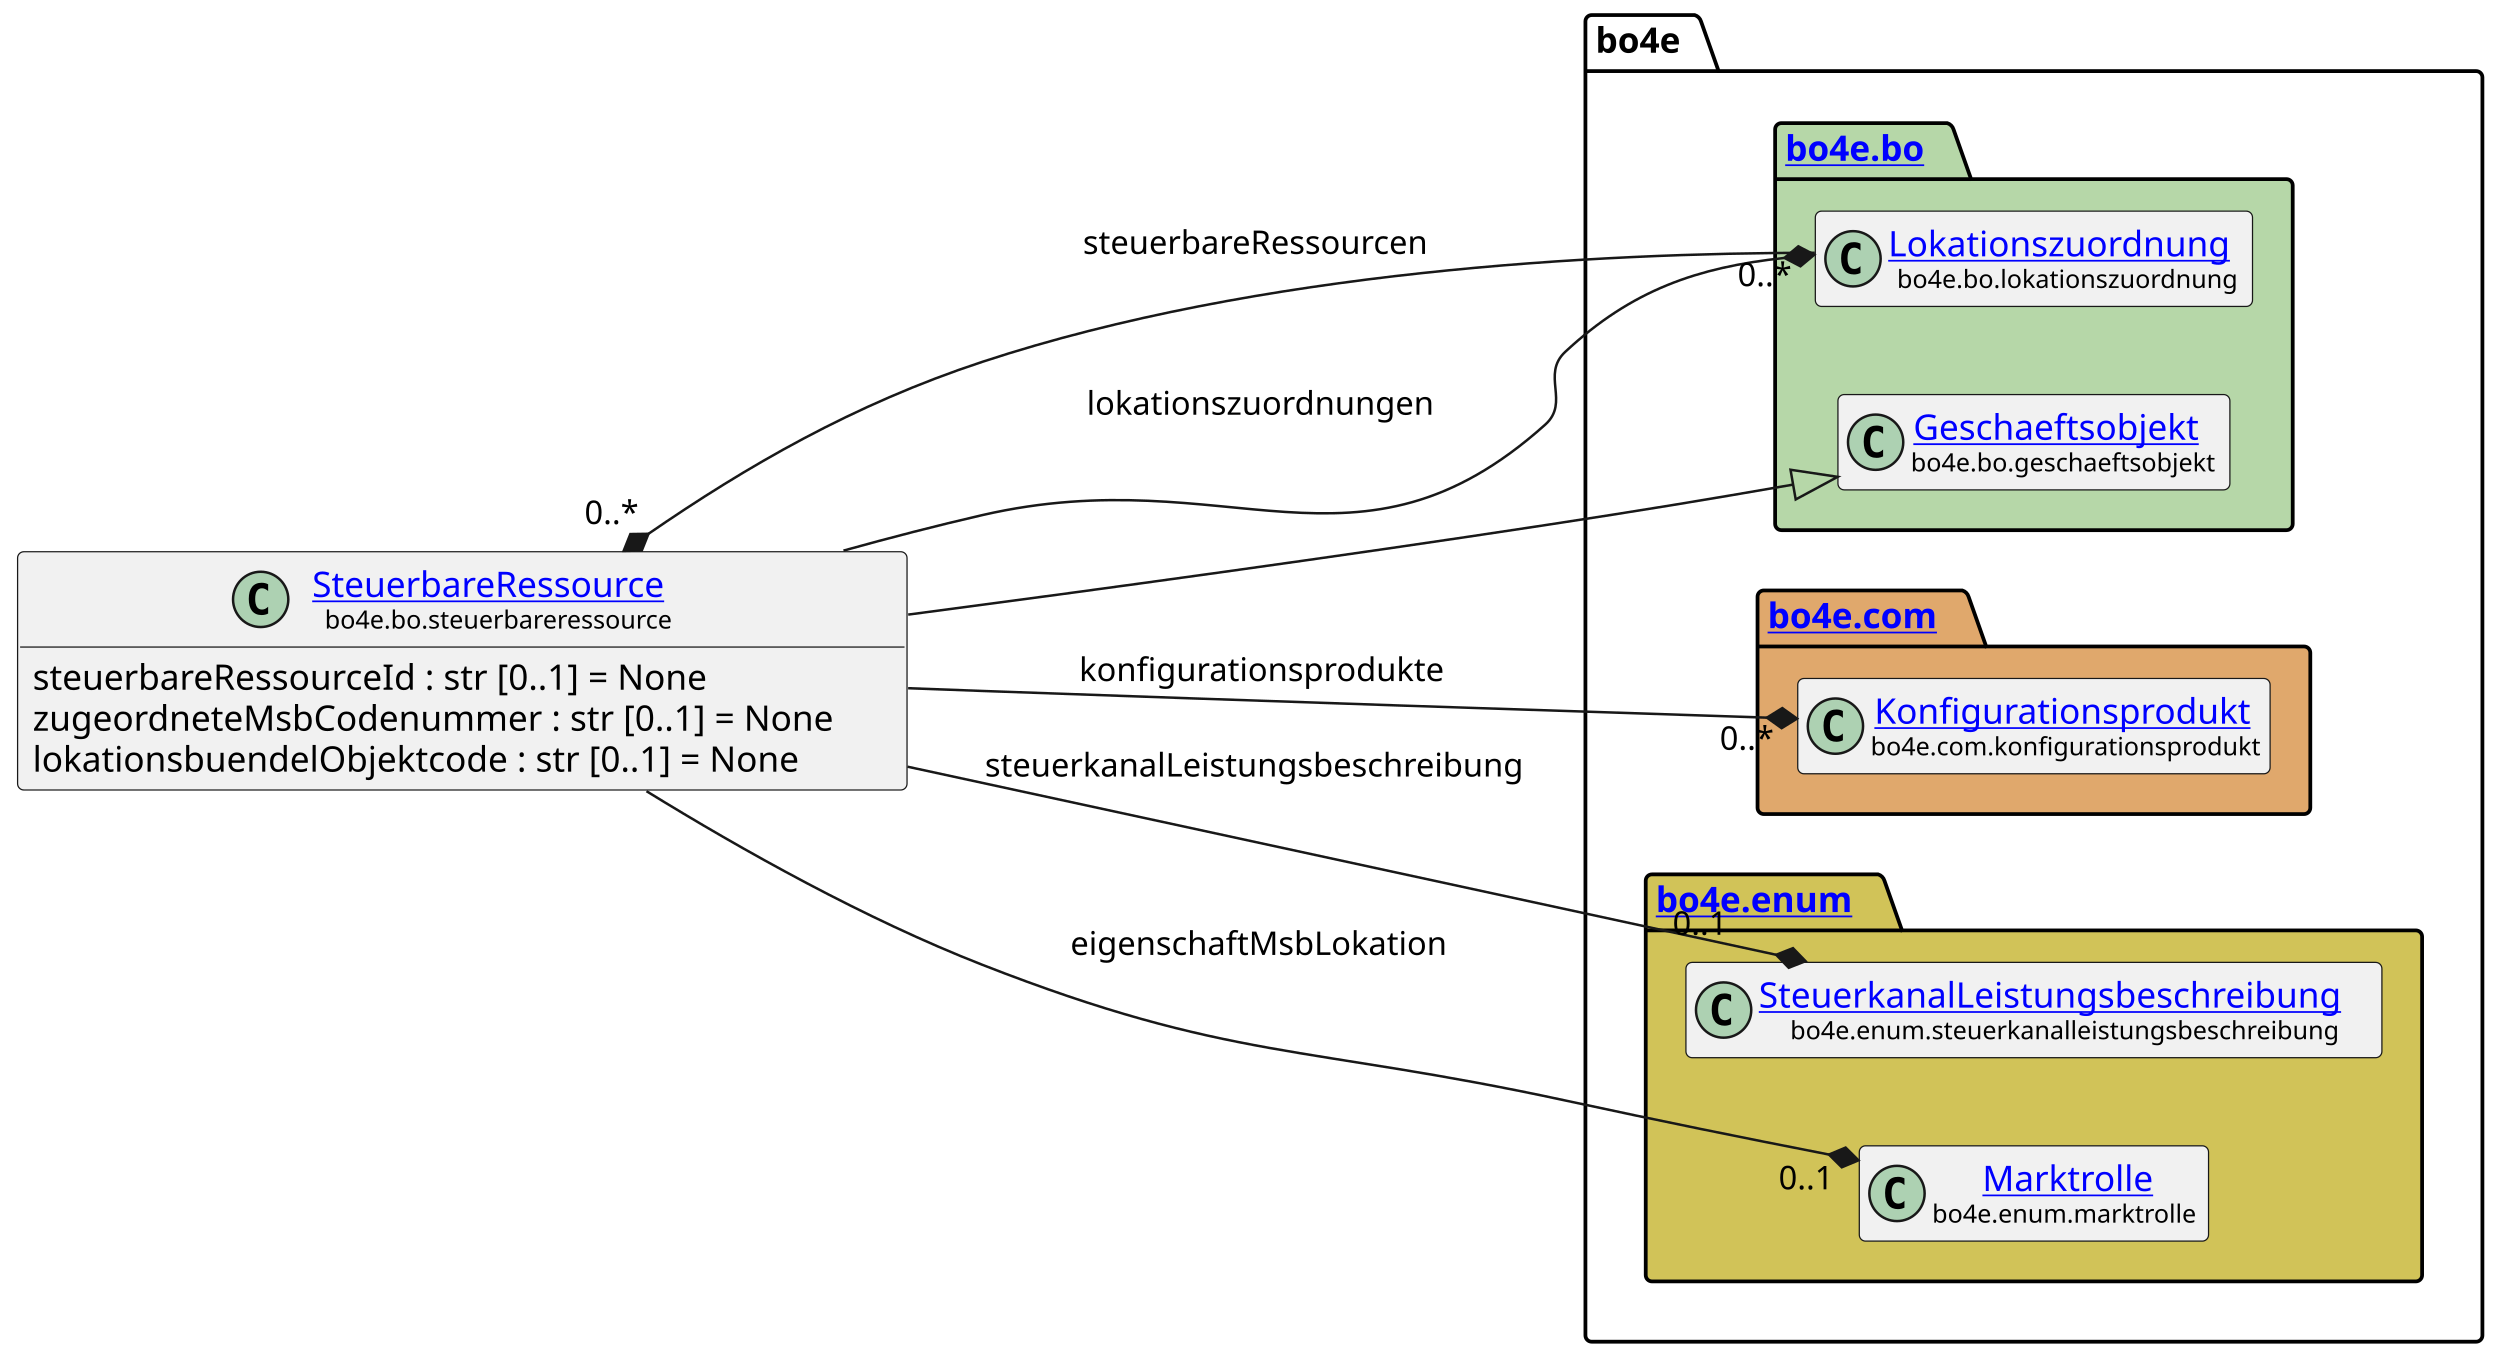
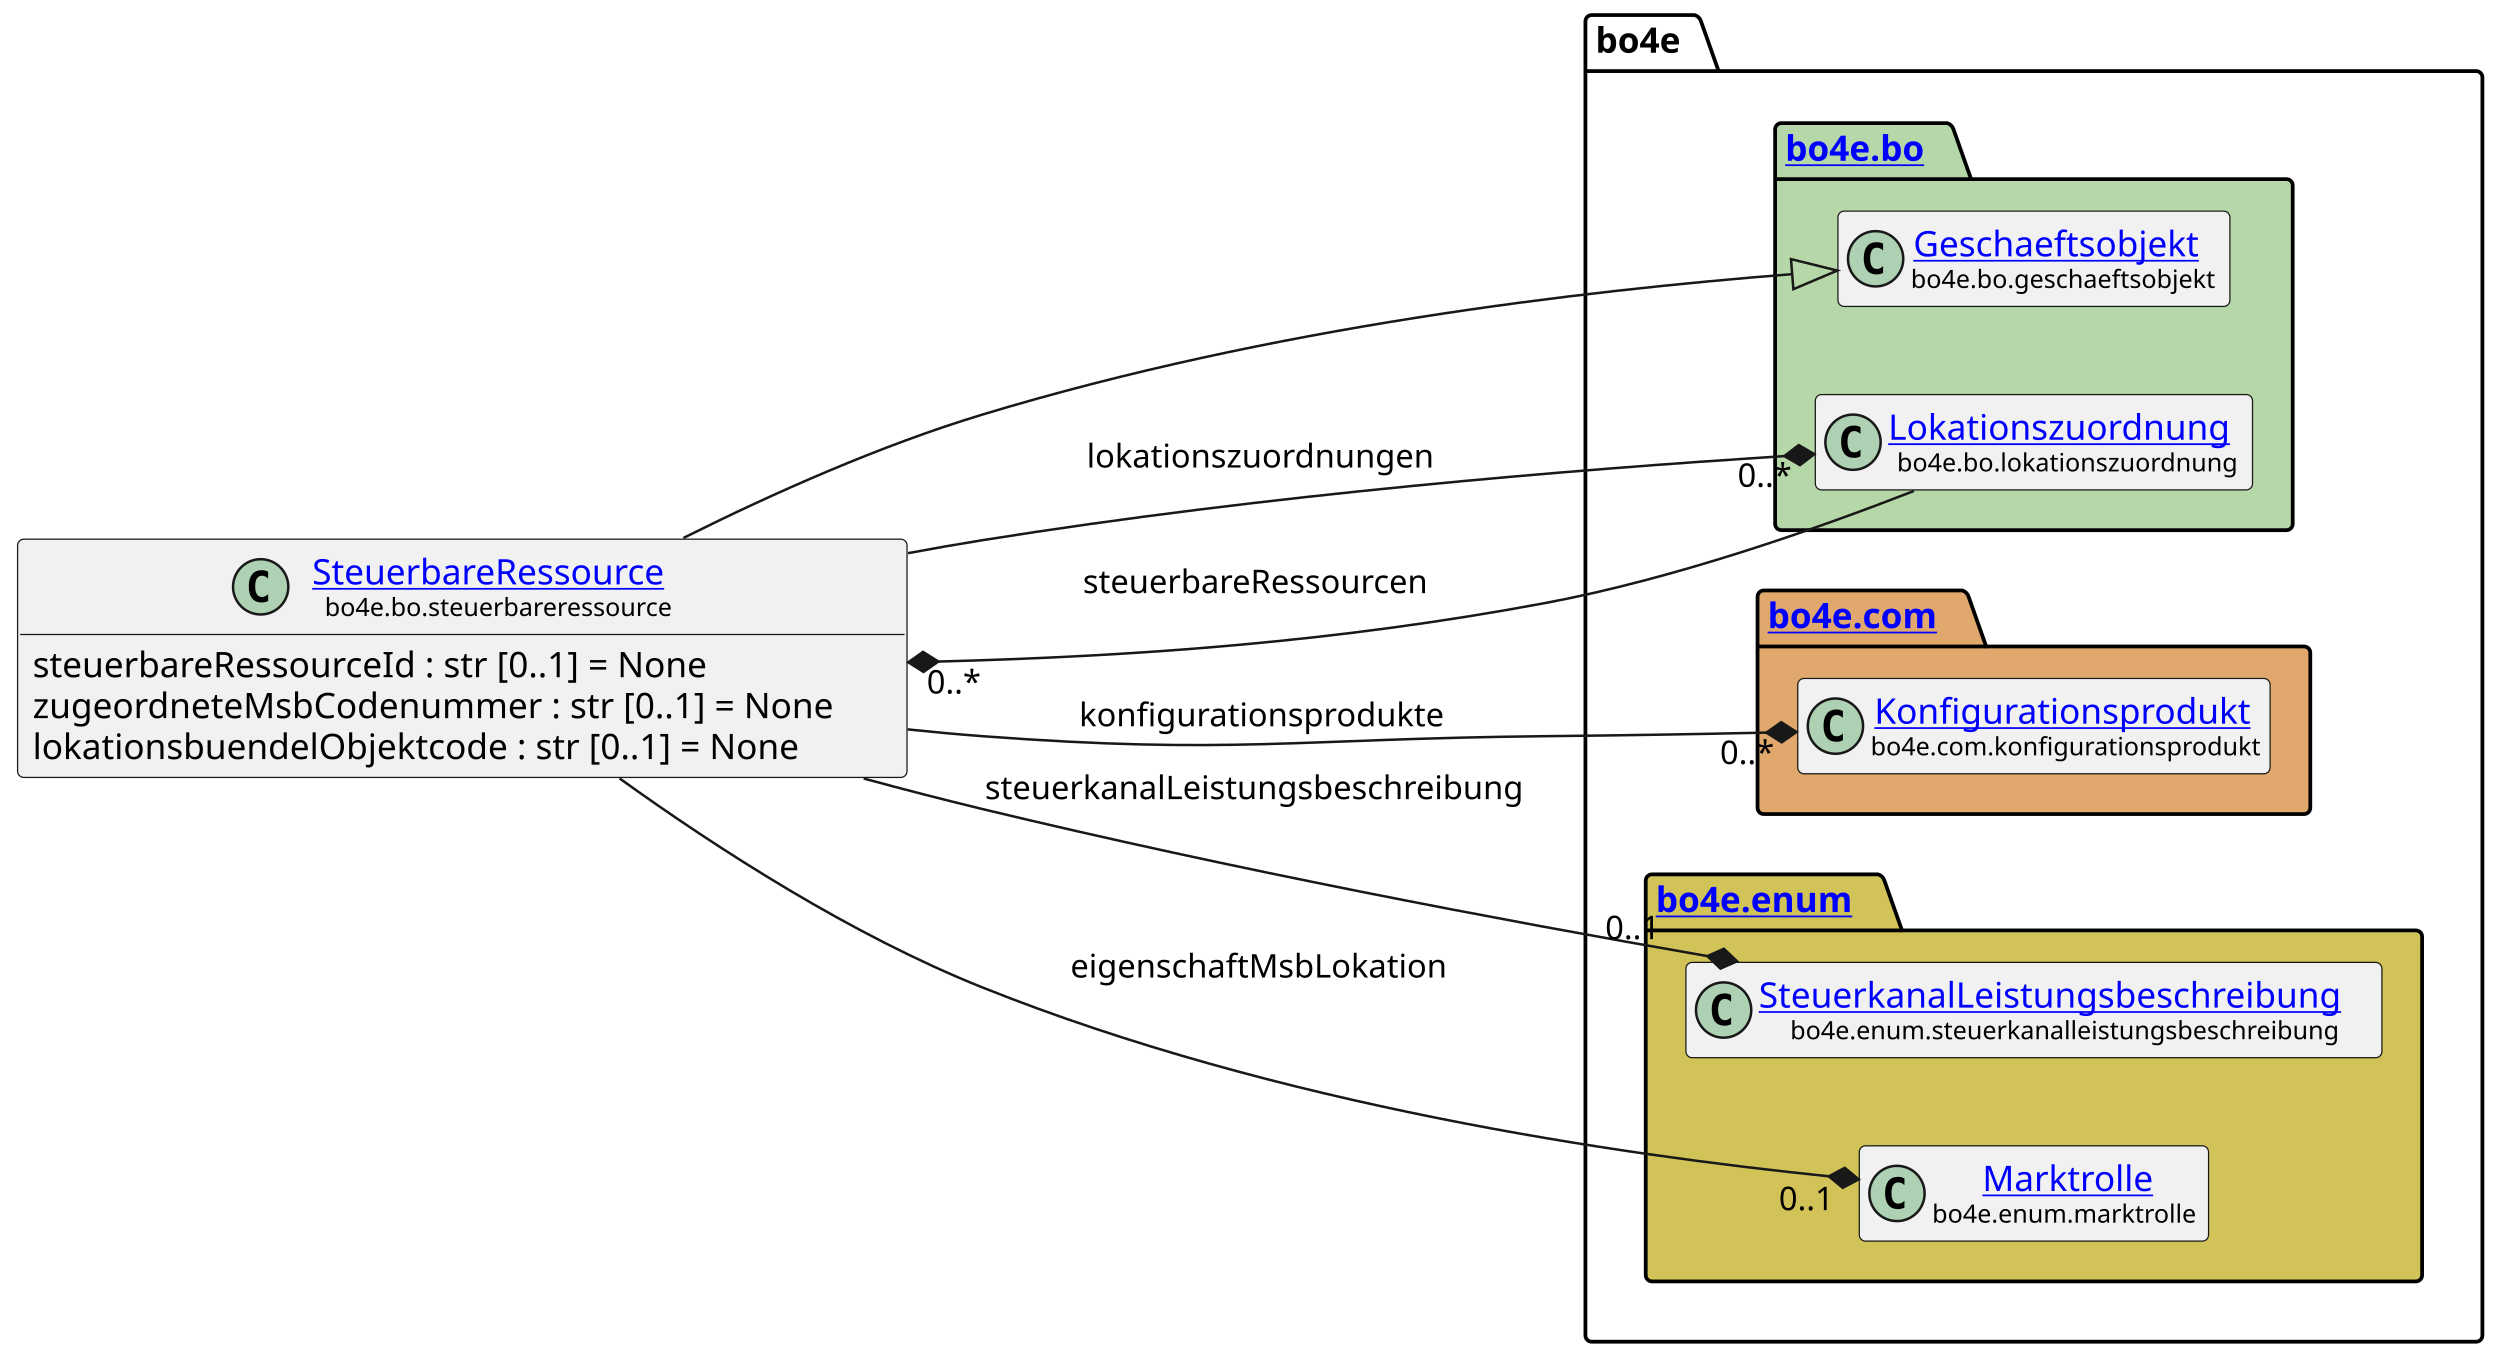
<svg xmlns="http://www.w3.org/2000/svg" xmlns:xlink="http://www.w3.org/1999/xlink" contentStyleType="text/css" height="541px" preserveAspectRatio="none" style="width:995px;height:541px;background:#FFFFFF;" version="1.1" viewBox="0 0 995 541" width="995px" zoomAndPan="magnify">
  <defs />
  <g>
    <g id="cluster_bo4e">
      <path d="M633.5,6 L674.5,6 A3.75,3.75 0 0 1 677,8.5 L684,28.297 L985.5,28.297 A2.5,2.5 0 0 1 988,30.797 L988,531.5 A2.5,2.5 0 0 1 985.5,534 L633.5,534 A2.5,2.5 0 0 1 631,531.5 L631,8.5 A2.5,2.5 0 0 1 633.5,6 " fill="none" style="stroke:#000000;stroke-width:1.5;" />
      <line style="stroke:#000000;stroke-width:1.5;" x1="631" x2="684" y1="28.297" y2="28.297" />
      <text fill="#000000" font-family="sans-serif" font-size="14" font-weight="bold" lengthAdjust="spacing" textLength="40" x="635" y="20.995">bo4e</text>
    </g>
    <g id="cluster_bo">
      <path d="M709,49 L775,49 A3.75,3.75 0 0 1 777.5,51.5 L784.5,71.297 L910,71.297 A2.5,2.5 0 0 1 912.5,73.797 L912.5,208.5 A2.5,2.5 0 0 1 910,211 L709,211 A2.5,2.5 0 0 1 706.5,208.5 L706.5,51.5 A2.5,2.5 0 0 1 709,49 " fill="#B6D7A8" style="stroke:#000000;stroke-width:1.5;" />
      <line style="stroke:#000000;stroke-width:1.5;" x1="706.5" x2="784.5" y1="71.297" y2="71.297" />
      <a href="https://bo4e.github.io/BO4E-python/latest/api/bo4e.bo.html" target="_top" title="https://bo4e.github.io/BO4E-python/latest/api/bo4e.bo.html" xlink:actuate="onRequest" xlink:href="https://bo4e.github.io/BO4E-python/latest/api/bo4e.bo.html" xlink:show="new" xlink:title="https://bo4e.github.io/BO4E-python/latest/api/bo4e.bo.html" xlink:type="simple">
        <text fill="#0000FF" font-family="sans-serif" font-size="14" font-weight="bold" lengthAdjust="spacing" text-decoration="underline" textLength="65" x="710.5" y="63.995">bo4e.bo</text>
      </a>
    </g>
    <g id="cluster_com">
      <path d="M702,235 L781,235 A3.75,3.75 0 0 1 783.5,237.5 L790.5,257.297 L917,257.297 A2.5,2.5 0 0 1 919.5,259.797 L919.5,321.5 A2.5,2.5 0 0 1 917,324 L702,324 A2.5,2.5 0 0 1 699.5,321.5 L699.5,237.5 A2.5,2.5 0 0 1 702,235 " fill="#E0A86C" style="stroke:#000000;stroke-width:1.5;" />
      <line style="stroke:#000000;stroke-width:1.5;" x1="699.5" x2="790.5" y1="257.297" y2="257.297" />
      <a href="https://bo4e.github.io/BO4E-python/latest/api/bo4e.com.html" target="_top" title="https://bo4e.github.io/BO4E-python/latest/api/bo4e.com.html" xlink:actuate="onRequest" xlink:href="https://bo4e.github.io/BO4E-python/latest/api/bo4e.com.html" xlink:show="new" xlink:title="https://bo4e.github.io/BO4E-python/latest/api/bo4e.com.html" xlink:type="simple">
        <text fill="#0000FF" font-family="sans-serif" font-size="14" font-weight="bold" lengthAdjust="spacing" text-decoration="underline" textLength="78" x="703.5" y="249.995">bo4e.com</text>
      </a>
    </g>
    <g id="cluster_enum">
      <path d="M657.5,348 L747.5,348 A3.75,3.75 0 0 1 750,350.5 L757,370.297 L961.5,370.297 A2.5,2.5 0 0 1 964,372.797 L964,507.5 A2.5,2.5 0 0 1 961.5,510 L657.5,510 A2.5,2.5 0 0 1 655,507.5 L655,350.5 A2.5,2.5 0 0 1 657.5,348 " fill="#D1C358" style="stroke:#000000;stroke-width:1.5;" />
      <line style="stroke:#000000;stroke-width:1.5;" x1="655" x2="757" y1="370.297" y2="370.297" />
      <a href="https://bo4e.github.io/BO4E-python/latest/api/bo4e.enum.html" target="_top" title="https://bo4e.github.io/BO4E-python/latest/api/bo4e.enum.html" xlink:actuate="onRequest" xlink:href="https://bo4e.github.io/BO4E-python/latest/api/bo4e.enum.html" xlink:show="new" xlink:title="https://bo4e.github.io/BO4E-python/latest/api/bo4e.enum.html" xlink:type="simple">
        <text fill="#0000FF" font-family="sans-serif" font-size="14" font-weight="bold" lengthAdjust="spacing" text-decoration="underline" textLength="89" x="659" y="362.995">bo4e.enum</text>
      </a>
    </g>
+     <g id="elem_Geschaeftsobjekt">
+       <rect codeLine="10" fill="#F1F1F1" height="37.938" id="Geschaeftsobjekt" rx="2.5" ry="2.5" style="stroke:#181818;stroke-width:0.5;" width="156" x="731.5" y="84.03" />
+       <ellipse cx="746.5" cy="102.999" fill="#ADD1B2" rx="11" ry="11" style="stroke:#181818;stroke-width:1.0;" />
+       <path d="M749.469,108.639 Q748.891,108.936 748.25,109.077 Q747.609,109.233 746.906,109.233 Q744.406,109.233 743.078,107.593 Q741.766,105.936 741.766,102.811 Q741.766,99.686 743.078,98.03 Q744.406,96.374 746.906,96.374 Q747.609,96.374 748.25,96.53 Q748.906,96.686 749.469,96.983 L749.469,99.702 Q748.844,99.124 748.25,98.858 Q747.656,98.577 747.031,98.577 Q745.688,98.577 745,99.655 Q744.312,100.718 744.312,102.811 Q744.312,104.905 745,105.983 Q745.688,107.046 747.031,107.046 Q747.656,107.046 748.25,106.78 Q748.844,106.499 749.469,105.921 L749.469,108.639 Z " fill="#000000" />
+       <a href="https://bo4e.github.io/BO4E-python/latest/api/bo4e.bo.html#bo4e.bo.geschaeftsobjekt.Geschaeftsobjekt" target="_top" title="https://bo4e.github.io/BO4E-python/latest/api/bo4e.bo.html#bo4e.bo.geschaeftsobjekt.Geschaeftsobjekt" xlink:actuate="onRequest" xlink:href="https://bo4e.github.io/BO4E-python/latest/api/bo4e.bo.html#bo4e.bo.geschaeftsobjekt.Geschaeftsobjekt" xlink:show="new" xlink:title="https://bo4e.github.io/BO4E-python/latest/api/bo4e.bo.html#bo4e.bo.geschaeftsobjekt.Geschaeftsobjekt" xlink:type="simple">
+         <text fill="#0000FF" font-family="sans-serif" font-size="14" lengthAdjust="spacing" text-decoration="underline" textLength="122" x="761.5" y="102.025">Geschaeftsobjekt</text>
+       </a>
+       <text fill="#000000" font-family="sans-serif" font-size="10" lengthAdjust="spacing" textLength="124" x="760.5" y="114.609">bo4e.bo.geschaeftsobjekt</text>
+     </g>
    <g id="elem_Lokationszuordnung">
-       <rect codeLine="10" fill="#F1F1F1" height="37.938" id="Lokationszuordnung" rx="2.5" ry="2.5" style="stroke:#181818;stroke-width:0.5;" width="174" x="722.5" y="84.03" />
-       <ellipse cx="737.5" cy="102.999" fill="#ADD1B2" rx="11" ry="11" style="stroke:#181818;stroke-width:1.0;" />
-       <path d="M740.469,108.639 Q739.891,108.936 739.25,109.077 Q738.609,109.233 737.906,109.233 Q735.406,109.233 734.078,107.593 Q732.766,105.936 732.766,102.811 Q732.766,99.686 734.078,98.03 Q735.406,96.374 737.906,96.374 Q738.609,96.374 739.25,96.53 Q739.906,96.686 740.469,96.983 L740.469,99.702 Q739.844,99.124 739.25,98.858 Q738.656,98.577 738.031,98.577 Q736.688,98.577 736,99.655 Q735.312,100.718 735.312,102.811 Q735.312,104.905 736,105.983 Q736.688,107.046 738.031,107.046 Q738.656,107.046 739.25,106.78 Q739.844,106.499 740.469,105.921 L740.469,108.639 Z " fill="#000000" />
+       <rect codeLine="11" fill="#F1F1F1" height="37.938" id="Lokationszuordnung" rx="2.5" ry="2.5" style="stroke:#181818;stroke-width:0.5;" width="174" x="722.5" y="157.03" />
+       <ellipse cx="737.5" cy="175.999" fill="#ADD1B2" rx="11" ry="11" style="stroke:#181818;stroke-width:1.0;" />
+       <path d="M740.469,181.639 Q739.891,181.936 739.25,182.077 Q738.609,182.233 737.906,182.233 Q735.406,182.233 734.078,180.593 Q732.766,178.936 732.766,175.811 Q732.766,172.686 734.078,171.03 Q735.406,169.374 737.906,169.374 Q738.609,169.374 739.25,169.53 Q739.906,169.686 740.469,169.983 L740.469,172.702 Q739.844,172.124 739.25,171.858 Q738.656,171.577 738.031,171.577 Q736.688,171.577 736,172.655 Q735.312,173.718 735.312,175.811 Q735.312,177.905 736,178.983 Q736.688,180.046 738.031,180.046 Q738.656,180.046 739.25,179.78 Q739.844,179.499 740.469,178.921 L740.469,181.639 Z " fill="#000000" />
      <a href="https://bo4e.github.io/BO4E-python/latest/api/bo4e.bo.html#bo4e.bo.lokationszuordnung.Lokationszuordnung" target="_top" title="https://bo4e.github.io/BO4E-python/latest/api/bo4e.bo.html#bo4e.bo.lokationszuordnung.Lokationszuordnung" xlink:actuate="onRequest" xlink:href="https://bo4e.github.io/BO4E-python/latest/api/bo4e.bo.html#bo4e.bo.lokationszuordnung.Lokationszuordnung" xlink:show="new" xlink:title="https://bo4e.github.io/BO4E-python/latest/api/bo4e.bo.html#bo4e.bo.lokationszuordnung.Lokationszuordnung" xlink:type="simple">
-         <text fill="#0000FF" font-family="sans-serif" font-size="14" lengthAdjust="spacing" text-decoration="underline" textLength="142" x="751.5" y="102.025">Lokationszuordnung</text>
+         <text fill="#0000FF" font-family="sans-serif" font-size="14" lengthAdjust="spacing" text-decoration="underline" textLength="142" x="751.5" y="175.025">Lokationszuordnung</text>
      </a>
-       <text fill="#000000" font-family="sans-serif" font-size="10" lengthAdjust="spacing" textLength="135" x="755" y="114.609">bo4e.bo.lokationszuordnung</text>
-     </g>
-     <g id="elem_Geschaeftsobjekt">
-       <rect codeLine="11" fill="#F1F1F1" height="37.938" id="Geschaeftsobjekt" rx="2.5" ry="2.5" style="stroke:#181818;stroke-width:0.5;" width="156" x="731.5" y="157.03" />
-       <ellipse cx="746.5" cy="175.999" fill="#ADD1B2" rx="11" ry="11" style="stroke:#181818;stroke-width:1.0;" />
-       <path d="M749.469,181.639 Q748.891,181.936 748.25,182.077 Q747.609,182.233 746.906,182.233 Q744.406,182.233 743.078,180.593 Q741.766,178.936 741.766,175.811 Q741.766,172.686 743.078,171.03 Q744.406,169.374 746.906,169.374 Q747.609,169.374 748.25,169.53 Q748.906,169.686 749.469,169.983 L749.469,172.702 Q748.844,172.124 748.25,171.858 Q747.656,171.577 747.031,171.577 Q745.688,171.577 745,172.655 Q744.312,173.718 744.312,175.811 Q744.312,177.905 745,178.983 Q745.688,180.046 747.031,180.046 Q747.656,180.046 748.25,179.78 Q748.844,179.499 749.469,178.921 L749.469,181.639 Z " fill="#000000" />
-       <a href="https://bo4e.github.io/BO4E-python/latest/api/bo4e.bo.html#bo4e.bo.geschaeftsobjekt.Geschaeftsobjekt" target="_top" title="https://bo4e.github.io/BO4E-python/latest/api/bo4e.bo.html#bo4e.bo.geschaeftsobjekt.Geschaeftsobjekt" xlink:actuate="onRequest" xlink:href="https://bo4e.github.io/BO4E-python/latest/api/bo4e.bo.html#bo4e.bo.geschaeftsobjekt.Geschaeftsobjekt" xlink:show="new" xlink:title="https://bo4e.github.io/BO4E-python/latest/api/bo4e.bo.html#bo4e.bo.geschaeftsobjekt.Geschaeftsobjekt" xlink:type="simple">
-         <text fill="#0000FF" font-family="sans-serif" font-size="14" lengthAdjust="spacing" text-decoration="underline" textLength="122" x="761.5" y="175.025">Geschaeftsobjekt</text>
-       </a>
-       <text fill="#000000" font-family="sans-serif" font-size="10" lengthAdjust="spacing" textLength="124" x="760.5" y="187.609">bo4e.bo.geschaeftsobjekt</text>
+       <text fill="#000000" font-family="sans-serif" font-size="10" lengthAdjust="spacing" textLength="135" x="755" y="187.609">bo4e.bo.lokationszuordnung</text>
    </g>
    <g id="elem_Konfigurationsprodukt">
      <rect codeLine="14" fill="#F1F1F1" height="37.938" id="Konfigurationsprodukt" rx="2.5" ry="2.5" style="stroke:#181818;stroke-width:0.5;" width="188" x="715.5" y="270.03" />
      <ellipse cx="730.5" cy="288.999" fill="#ADD1B2" rx="11" ry="11" style="stroke:#181818;stroke-width:1.0;" />
      <path d="M733.469,294.639 Q732.891,294.936 732.25,295.077 Q731.609,295.233 730.906,295.233 Q728.406,295.233 727.078,293.592 Q725.766,291.936 725.766,288.811 Q725.766,285.686 727.078,284.03 Q728.406,282.374 730.906,282.374 Q731.609,282.374 732.25,282.53 Q732.906,282.686 733.469,282.983 L733.469,285.702 Q732.844,285.124 732.25,284.858 Q731.656,284.577 731.031,284.577 Q729.688,284.577 729,285.655 Q728.312,286.717 728.312,288.811 Q728.312,290.905 729,291.983 Q729.688,293.046 731.031,293.046 Q731.656,293.046 732.25,292.78 Q732.844,292.499 733.469,291.921 L733.469,294.639 Z " fill="#000000" />
      <a href="https://bo4e.github.io/BO4E-python/latest/api/bo4e.com.html#bo4e.com.konfigurationsprodukt.Konfigurationsprodukt" target="_top" title="https://bo4e.github.io/BO4E-python/latest/api/bo4e.com.html#bo4e.com.konfigurationsprodukt.Konfigurationsprodukt" xlink:actuate="onRequest" xlink:href="https://bo4e.github.io/BO4E-python/latest/api/bo4e.com.html#bo4e.com.konfigurationsprodukt.Konfigurationsprodukt" xlink:show="new" xlink:title="https://bo4e.github.io/BO4E-python/latest/api/bo4e.com.html#bo4e.com.konfigurationsprodukt.Konfigurationsprodukt" xlink:type="simple">
        <text fill="#0000FF" font-family="sans-serif" font-size="14" lengthAdjust="spacing" text-decoration="underline" textLength="153" x="746" y="288.025">Konfigurationsprodukt</text>
      </a>
      <text fill="#000000" font-family="sans-serif" font-size="10" lengthAdjust="spacing" textLength="156" x="744.5" y="300.609">bo4e.com.konfigurationsprodukt</text>
    </g>
    <g id="elem_SteuerkanalLeistungsbeschreibung">
      <rect codeLine="17" fill="#F1F1F1" height="37.938" id="SteuerkanalLeistungsbeschreibung" rx="2.5" ry="2.5" style="stroke:#181818;stroke-width:0.5;" width="277" x="671" y="383.03" />
      <ellipse cx="686" cy="401.999" fill="#ADD1B2" rx="11" ry="11" style="stroke:#181818;stroke-width:1.0;" />
      <path d="M688.969,407.639 Q688.391,407.936 687.75,408.077 Q687.109,408.233 686.406,408.233 Q683.906,408.233 682.578,406.592 Q681.266,404.936 681.266,401.811 Q681.266,398.686 682.578,397.03 Q683.906,395.374 686.406,395.374 Q687.109,395.374 687.75,395.53 Q688.406,395.686 688.969,395.983 L688.969,398.702 Q688.344,398.124 687.75,397.858 Q687.156,397.577 686.531,397.577 Q685.188,397.577 684.5,398.655 Q683.812,399.717 683.812,401.811 Q683.812,403.905 684.5,404.983 Q685.188,406.046 686.531,406.046 Q687.156,406.046 687.75,405.78 Q688.344,405.499 688.969,404.921 L688.969,407.639 Z " fill="#000000" />
      <a href="https://bo4e.github.io/BO4E-python/latest/api/bo4e.enum.html#bo4e.enum.steuerkanalleistungsbeschreibung.SteuerkanalLeistungsbeschreibung" target="_top" title="https://bo4e.github.io/BO4E-python/latest/api/bo4e.enum.html#bo4e.enum.steuerkanalleistungsbeschreibung.SteuerkanalLeistungsbeschreibung" xlink:actuate="onRequest" xlink:href="https://bo4e.github.io/BO4E-python/latest/api/bo4e.enum.html#bo4e.enum.steuerkanalleistungsbeschreibung.SteuerkanalLeistungsbeschreibung" xlink:show="new" xlink:title="https://bo4e.github.io/BO4E-python/latest/api/bo4e.enum.html#bo4e.enum.steuerkanalleistungsbeschreibung.SteuerkanalLeistungsbeschreibung" xlink:type="simple">
        <text fill="#0000FF" font-family="sans-serif" font-size="14" lengthAdjust="spacing" text-decoration="underline" textLength="245" x="700" y="401.025">SteuerkanalLeistungsbeschreibung</text>
      </a>
      <text fill="#000000" font-family="sans-serif" font-size="10" lengthAdjust="spacing" textLength="220" x="712.5" y="413.609">bo4e.enum.steuerkanalleistungsbeschreibung</text>
    </g>
    <g id="elem_Marktrolle">
      <rect codeLine="18" fill="#F1F1F1" height="37.938" id="Marktrolle" rx="2.5" ry="2.5" style="stroke:#181818;stroke-width:0.5;" width="139" x="740" y="456.03" />
      <ellipse cx="755" cy="474.999" fill="#ADD1B2" rx="11" ry="11" style="stroke:#181818;stroke-width:1.0;" />
      <path d="M757.969,480.639 Q757.391,480.936 756.75,481.077 Q756.109,481.233 755.406,481.233 Q752.906,481.233 751.578,479.592 Q750.266,477.936 750.266,474.811 Q750.266,471.686 751.578,470.03 Q752.906,468.374 755.406,468.374 Q756.109,468.374 756.75,468.53 Q757.406,468.686 757.969,468.983 L757.969,471.702 Q757.344,471.124 756.75,470.858 Q756.156,470.577 755.531,470.577 Q754.188,470.577 753.5,471.655 Q752.812,472.717 752.812,474.811 Q752.812,476.905 753.5,477.983 Q754.188,479.046 755.531,479.046 Q756.156,479.046 756.75,478.78 Q757.344,478.499 757.969,477.921 L757.969,480.639 Z " fill="#000000" />
      <a href="https://bo4e.github.io/BO4E-python/latest/api/bo4e.enum.html#bo4e.enum.marktrolle.Marktrolle" target="_top" title="https://bo4e.github.io/BO4E-python/latest/api/bo4e.enum.html#bo4e.enum.marktrolle.Marktrolle" xlink:actuate="onRequest" xlink:href="https://bo4e.github.io/BO4E-python/latest/api/bo4e.enum.html#bo4e.enum.marktrolle.Marktrolle" xlink:show="new" xlink:title="https://bo4e.github.io/BO4E-python/latest/api/bo4e.enum.html#bo4e.enum.marktrolle.Marktrolle" xlink:type="simple">
        <text fill="#0000FF" font-family="sans-serif" font-size="14" lengthAdjust="spacing" text-decoration="underline" textLength="67" x="789" y="474.025">Marktrolle</text>
      </a>
      <text fill="#000000" font-family="sans-serif" font-size="10" lengthAdjust="spacing" textLength="107" x="769" y="486.609">bo4e.enum.marktrolle</text>
    </g>
    <g id="elem_SteuerbareRessource">
-       <rect codeLine="3" fill="#F1F1F1" height="94.828" id="SteuerbareRessource" rx="2.5" ry="2.5" style="stroke:#181818;stroke-width:0.5;" width="354" x="7" y="219.59" />
-       <ellipse cx="103.75" cy="238.559" fill="#ADD1B2" rx="11" ry="11" style="stroke:#181818;stroke-width:1.0;" />
-       <path d="M106.719,244.199 Q106.141,244.496 105.5,244.637 Q104.859,244.793 104.156,244.793 Q101.656,244.793 100.328,243.153 Q99.016,241.496 99.016,238.371 Q99.016,235.246 100.328,233.59 Q101.656,231.934 104.156,231.934 Q104.859,231.934 105.5,232.09 Q106.156,232.246 106.719,232.543 L106.719,235.262 Q106.094,234.684 105.5,234.418 Q104.906,234.137 104.281,234.137 Q102.938,234.137 102.25,235.215 Q101.562,236.278 101.562,238.371 Q101.562,240.465 102.25,241.543 Q102.938,242.606 104.281,242.606 Q104.906,242.606 105.5,242.34 Q106.094,242.059 106.719,241.481 L106.719,244.199 Z " fill="#000000" />
+       <rect codeLine="3" fill="#F1F1F1" height="94.828" id="SteuerbareRessource" rx="2.5" ry="2.5" style="stroke:#181818;stroke-width:0.5;" width="354" x="7" y="214.59" />
+       <ellipse cx="103.75" cy="233.559" fill="#ADD1B2" rx="11" ry="11" style="stroke:#181818;stroke-width:1.0;" />
+       <path d="M106.719,239.199 Q106.141,239.496 105.5,239.637 Q104.859,239.793 104.156,239.793 Q101.656,239.793 100.328,238.153 Q99.016,236.496 99.016,233.371 Q99.016,230.246 100.328,228.59 Q101.656,226.934 104.156,226.934 Q104.859,226.934 105.5,227.09 Q106.156,227.246 106.719,227.543 L106.719,230.262 Q106.094,229.684 105.5,229.418 Q104.906,229.137 104.281,229.137 Q102.938,229.137 102.25,230.215 Q101.562,231.278 101.562,233.371 Q101.562,235.465 102.25,236.543 Q102.938,237.606 104.281,237.606 Q104.906,237.606 105.5,237.34 Q106.094,237.059 106.719,236.481 L106.719,239.199 Z " fill="#000000" />
      <a href="https://bo4e.github.io/BO4E-python/latest/api/bo4e.bo.html#bo4e.bo.steuerbareressource.SteuerbareRessource" target="_top" title="https://bo4e.github.io/BO4E-python/latest/api/bo4e.bo.html#bo4e.bo.steuerbareressource.SteuerbareRessource" xlink:actuate="onRequest" xlink:href="https://bo4e.github.io/BO4E-python/latest/api/bo4e.bo.html#bo4e.bo.steuerbareressource.SteuerbareRessource" xlink:show="new" xlink:title="https://bo4e.github.io/BO4E-python/latest/api/bo4e.bo.html#bo4e.bo.steuerbareressource.SteuerbareRessource" xlink:type="simple">
-         <text fill="#0000FF" font-family="sans-serif" font-size="14" lengthAdjust="spacing" text-decoration="underline" textLength="152" x="124.25" y="237.585">SteuerbareRessource</text>
+         <text fill="#0000FF" font-family="sans-serif" font-size="14" lengthAdjust="spacing" text-decoration="underline" textLength="152" x="124.25" y="232.585">SteuerbareRessource</text>
      </a>
-       <text fill="#000000" font-family="sans-serif" font-size="10" lengthAdjust="spacing" textLength="142" x="129.25" y="250.169">bo4e.bo.steuerbareressource</text>
-       <line style="stroke:#181818;stroke-width:0.5;" x1="8" x2="360" y1="257.527" y2="257.527" />
-       <text fill="#000000" font-family="sans-serif" font-size="14" lengthAdjust="spacing" textLength="291" x="13" y="274.523">steuerbareRessourceId : str [0..1] = None</text>
-       <text fill="#000000" font-family="sans-serif" font-size="14" lengthAdjust="spacing" textLength="342" x="13" y="290.82">zugeordneteMsbCodenummer : str [0..1] = None</text>
-       <text fill="#000000" font-family="sans-serif" font-size="14" lengthAdjust="spacing" textLength="327" x="13" y="307.116">lokationsbuendelObjektcode : str [0..1] = None</text>
+       <text fill="#000000" font-family="sans-serif" font-size="10" lengthAdjust="spacing" textLength="142" x="129.25" y="245.169">bo4e.bo.steuerbareressource</text>
+       <line style="stroke:#181818;stroke-width:0.5;" x1="8" x2="360" y1="252.528" y2="252.528" />
+       <text fill="#000000" font-family="sans-serif" font-size="14" lengthAdjust="spacing" textLength="291" x="13" y="269.523">steuerbareRessourceId : str [0..1] = None</text>
+       <text fill="#000000" font-family="sans-serif" font-size="14" lengthAdjust="spacing" textLength="342" x="13" y="285.82">zugeordneteMsbCodenummer : str [0..1] = None</text>
+       <text fill="#000000" font-family="sans-serif" font-size="14" lengthAdjust="spacing" textLength="327" x="13" y="302.116">lokationsbuendelObjektcode : str [0..1] = None</text>
+     </g>
+     <g id="link_SteuerbareRessource_Geschaeftsobjekt">
+       <path codeLine="21" d="M271.98,214.12 C307.88,196.2 350.51,177.25 391,165 C506.55,130.04 628.346,115.817 713.286,109.108 " fill="none" id="SteuerbareRessource-to-Geschaeftsobjekt" style="stroke:#181818;stroke-width:1.0;" />
+       <polygon fill="none" points="731.23,107.69,712.813,103.126,713.758,115.089,731.23,107.69" style="stroke:#181818;stroke-width:1.0;" />
+     </g>
+     <g id="link_SteuerbareRessource_SteuerkanalLeistungsbeschreibung">
+       <path codeLine="22" d="M343.74,309.85 C359.65,314.16 375.61,318.29 391,322 C491.63,346.24 595.489,365.868 679.519,380.528 " fill="none" id="SteuerbareRessource-to-SteuerkanalLeistungsbeschreibung" style="stroke:#181818;stroke-width:1.0;" />
+       <polygon fill="#181818" points="691.34,382.59,686.117,377.618,679.519,380.528,684.742,385.499,691.34,382.59" style="stroke:#181818;stroke-width:1.0;" />
+       <text fill="#000000" font-family="sans-serif" font-size="13" lengthAdjust="spacing" textLength="222" x="392" y="318.067">steuerkanalLeistungsbeschreibung</text>
+       <text fill="#000000" font-family="sans-serif" font-size="13" lengthAdjust="spacing" textLength="24" x="638.867" y="373.785">0..1</text>
+     </g>
+     <g id="link_SteuerbareRessource_Konfigurationsprodukt">
+       <path codeLine="23" d="M361.23,290.29 C371.29,291.35 381.26,292.27 391,293 C490.28,300.43 515.45,294.03 615,293 C647.59,292.66 671.273,292.271 703.013,291.581 " fill="none" id="SteuerbareRessource-to-Konfigurationsprodukt" style="stroke:#181818;stroke-width:1.0;" />
+       <polygon fill="#181818" points="715.01,291.32,708.924,287.451,703.013,291.581,709.098,295.45,715.01,291.32" style="stroke:#181818;stroke-width:1.0;" />
+       <text fill="#000000" font-family="sans-serif" font-size="13" lengthAdjust="spacing" textLength="147" x="429.5" y="289.067">konfigurationsprodukte</text>
+       <text fill="#000000" font-family="sans-serif" font-size="13" lengthAdjust="spacing" textLength="23" x="684.558" y="304.082">0..*</text>
+     </g>
+     <g id="link_SteuerbareRessource_Marktrolle">
+       <path codeLine="24" d="M246.61,309.82 C285.9,338.06 339.05,372.24 391,393 C508.29,439.87 643.233,459.485 727.843,468.165 " fill="none" id="SteuerbareRessource-to-Marktrolle" style="stroke:#181818;stroke-width:1.0;" />
+       <polygon fill="#181818" points="739.78,469.39,734.22,464.799,727.843,468.165,733.403,472.757,739.78,469.39" style="stroke:#181818;stroke-width:1.0;" />
+       <text fill="#000000" font-family="sans-serif" font-size="13" lengthAdjust="spacing" textLength="154" x="426" y="389.067">eigenschaftMsbLokation</text>
+       <text fill="#000000" font-family="sans-serif" font-size="13" lengthAdjust="spacing" textLength="24" x="707.991" y="481.644">0..1</text>
    </g>
    <g id="link_SteuerbareRessource_Lokationszuordnung">
-       <path codeLine="21" d="M258.096,212.448 C297.136,185.588 339.57,160.94 391,144 C501.34,107.67 636.25,100.69 722.29,100.6 " fill="none" id="SteuerbareRessource-backto-Lokationszuordnung" style="stroke:#181818;stroke-width:1.0;" />
-       <polygon fill="#181818" points="248.21,219.25,255.42,219.144,258.096,212.448,250.886,212.554,248.21,219.25" style="stroke:#181818;stroke-width:1.0;" />
-       <text fill="#000000" font-family="sans-serif" font-size="13" lengthAdjust="spacing" textLength="144" x="431" y="101.067">steuerbareRessourcen</text>
-       <text fill="#000000" font-family="sans-serif" font-size="13" lengthAdjust="spacing" textLength="23" x="232.622" y="208.556">0..*</text>
+       <path codeLine="25" d="M361.41,220.16 C371.4,218.29 381.31,216.55 391,215 C504.75,196.79 625.435,186.959 710.155,181.519 " fill="none" id="SteuerbareRessource-to-Lokationszuordnung" style="stroke:#181818;stroke-width:1.0;" />
+       <polygon fill="#181818" points="722.13,180.75,715.886,177.143,710.155,181.519,716.399,185.126,722.13,180.75" style="stroke:#181818;stroke-width:1.0;" />
+       <text fill="#000000" font-family="sans-serif" font-size="13" lengthAdjust="spacing" textLength="141" x="432.5" y="186.067">lokationszuordnungen</text>
+       <text fill="#000000" font-family="sans-serif" font-size="13" lengthAdjust="spacing" textLength="23" x="691.56" y="193.76">0..*</text>
    </g>
    <g id="link_SteuerbareRessource_Lokationszuordnung">
-       <path codeLine="26" d="M335.7,219.14 C354.23,214 372.98,209.14 391,205 C489.27,182.42 539.89,236.28 615,169 C624.96,160.08 613.21,149.11 623,140 C649.45,115.4 675.489,106.396 710.189,102.656 " fill="none" id="SteuerbareRessource-to-Lokationszuordnung" style="stroke:#181818;stroke-width:1.0;" />
-       <polygon fill="#181818" points="722.12,101.37,715.726,98.036,710.189,102.656,716.583,105.99,722.12,101.37" style="stroke:#181818;stroke-width:1.0;" />
-       <text fill="#000000" font-family="sans-serif" font-size="13" lengthAdjust="spacing" textLength="141" x="432.5" y="165.067">lokationszuordnungen</text>
-       <text fill="#000000" font-family="sans-serif" font-size="13" lengthAdjust="spacing" textLength="23" x="691.549" y="113.891">0..*</text>
-     </g>
-     <g id="link_SteuerbareRessource_Geschaeftsobjekt">
-       <path codeLine="22" d="M361.46,244.61 C439.28,234.37 531.78,221.7 615,209 C653.4,203.14 678.247,199.04 713.657,192.87 " fill="none" id="SteuerbareRessource-to-Geschaeftsobjekt" style="stroke:#181818;stroke-width:1.0;" />
-       <polygon fill="none" points="731.39,189.78,712.627,186.959,714.687,198.781,731.39,189.78" style="stroke:#181818;stroke-width:1.0;" />
-     </g>
-     <g id="link_SteuerbareRessource_SteuerkanalLeistungsbeschreibung">
-       <path codeLine="23" d="M361.17,305.14 C477.67,330.37 613.802,359.84 706.892,380 " fill="none" id="SteuerbareRessource-to-SteuerkanalLeistungsbeschreibung" style="stroke:#181818;stroke-width:1.0;" />
-       <polygon fill="#181818" points="718.62,382.54,713.603,377.361,706.892,380,711.909,385.179,718.62,382.54" style="stroke:#181818;stroke-width:1.0;" />
-       <text fill="#000000" font-family="sans-serif" font-size="13" lengthAdjust="spacing" textLength="222" x="392" y="309.067">steuerkanalLeistungsbeschreibung</text>
-       <text fill="#000000" font-family="sans-serif" font-size="13" lengthAdjust="spacing" textLength="24" x="665.685" y="372.043">0..1</text>
-     </g>
-     <g id="link_SteuerbareRessource_Konfigurationsprodukt">
-       <path codeLine="24" d="M361.43,273.91 C371.43,274.29 381.34,274.65 391,275 C502.43,279.03 618.616,282.882 703.226,285.622 " fill="none" id="SteuerbareRessource-to-Konfigurationsprodukt" style="stroke:#181818;stroke-width:1.0;" />
-       <polygon fill="#181818" points="715.22,286.01,709.353,281.818,703.226,285.622,709.094,289.814,715.22,286.01" style="stroke:#181818;stroke-width:1.0;" />
-       <text fill="#000000" font-family="sans-serif" font-size="13" lengthAdjust="spacing" textLength="147" x="429.5" y="271.067">konfigurationsprodukte</text>
-       <text fill="#000000" font-family="sans-serif" font-size="13" lengthAdjust="spacing" textLength="23" x="684.452" y="298.413">0..*</text>
-     </g>
-     <g id="link_SteuerbareRessource_Marktrolle">
-       <path codeLine="25" d="M257.3,314.89 C295.69,338.53 344.46,365.81 391,384 C489.6,422.54 519.52,415.64 623,438 C661.52,446.32 692.913,452.668 727.903,459.508 " fill="none" id="SteuerbareRessource-to-Marktrolle" style="stroke:#181818;stroke-width:1.0;" />
-       <polygon fill="#181818" points="739.68,461.81,734.559,456.733,727.903,459.508,733.024,464.585,739.68,461.81" style="stroke:#181818;stroke-width:1.0;" />
-       <text fill="#000000" font-family="sans-serif" font-size="13" lengthAdjust="spacing" textLength="154" x="426" y="380.067">eigenschaftMsbLokation</text>
-       <text fill="#000000" font-family="sans-serif" font-size="13" lengthAdjust="spacing" textLength="24" x="707.881" y="473.341">0..1</text>
+       <path codeLine="26" d="M373.466,263.292 C451.706,261.282 532.53,255.46 615,240 C666.47,230.35 723.1,210.47 761.72,195.41 " fill="none" id="SteuerbareRessource-backto-Lokationszuordnung" style="stroke:#181818;stroke-width:1.0;" />
+       <polygon fill="#181818" points="361.47,263.6,367.571,267.445,373.466,263.292,367.365,259.447,361.47,263.6" style="stroke:#181818;stroke-width:1.0;" />
+       <text fill="#000000" font-family="sans-serif" font-size="13" lengthAdjust="spacing" textLength="144" x="431" y="236.067">steuerbareRessourcen</text>
+       <text fill="#000000" font-family="sans-serif" font-size="13" lengthAdjust="spacing" textLength="23" x="368.852" y="276.025">0..*</text>
    </g>
  </g>
</svg>
